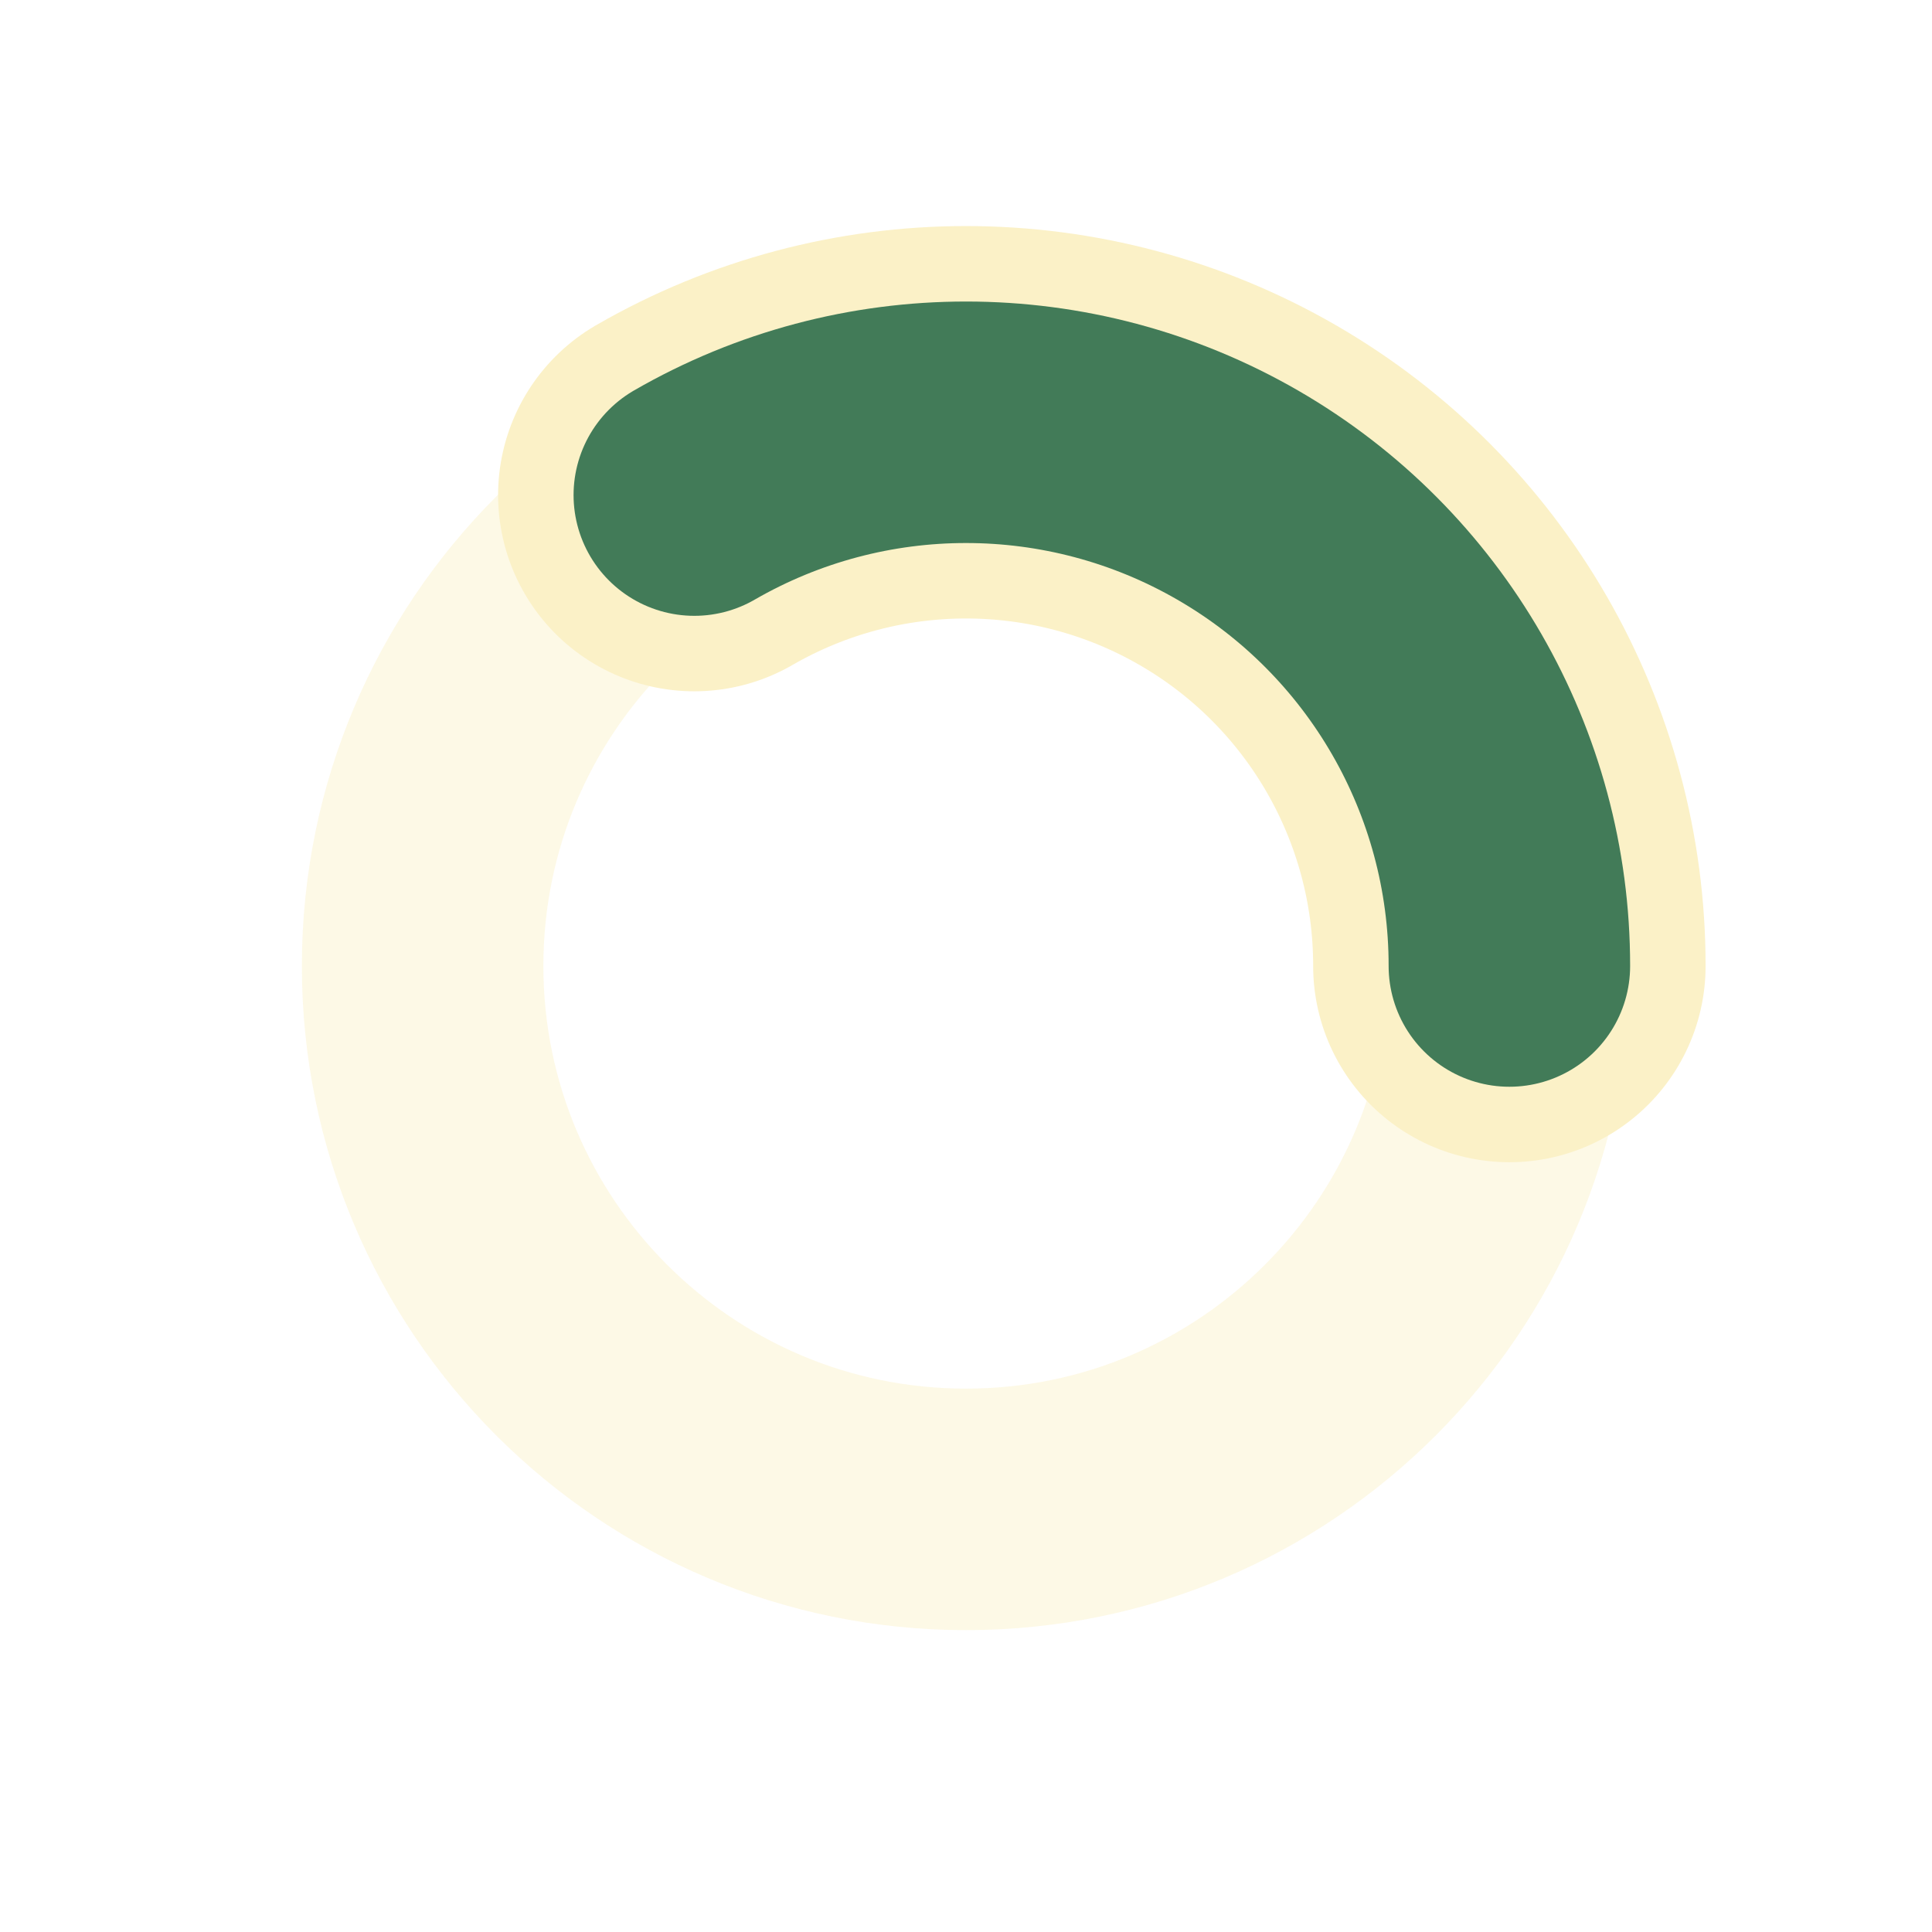
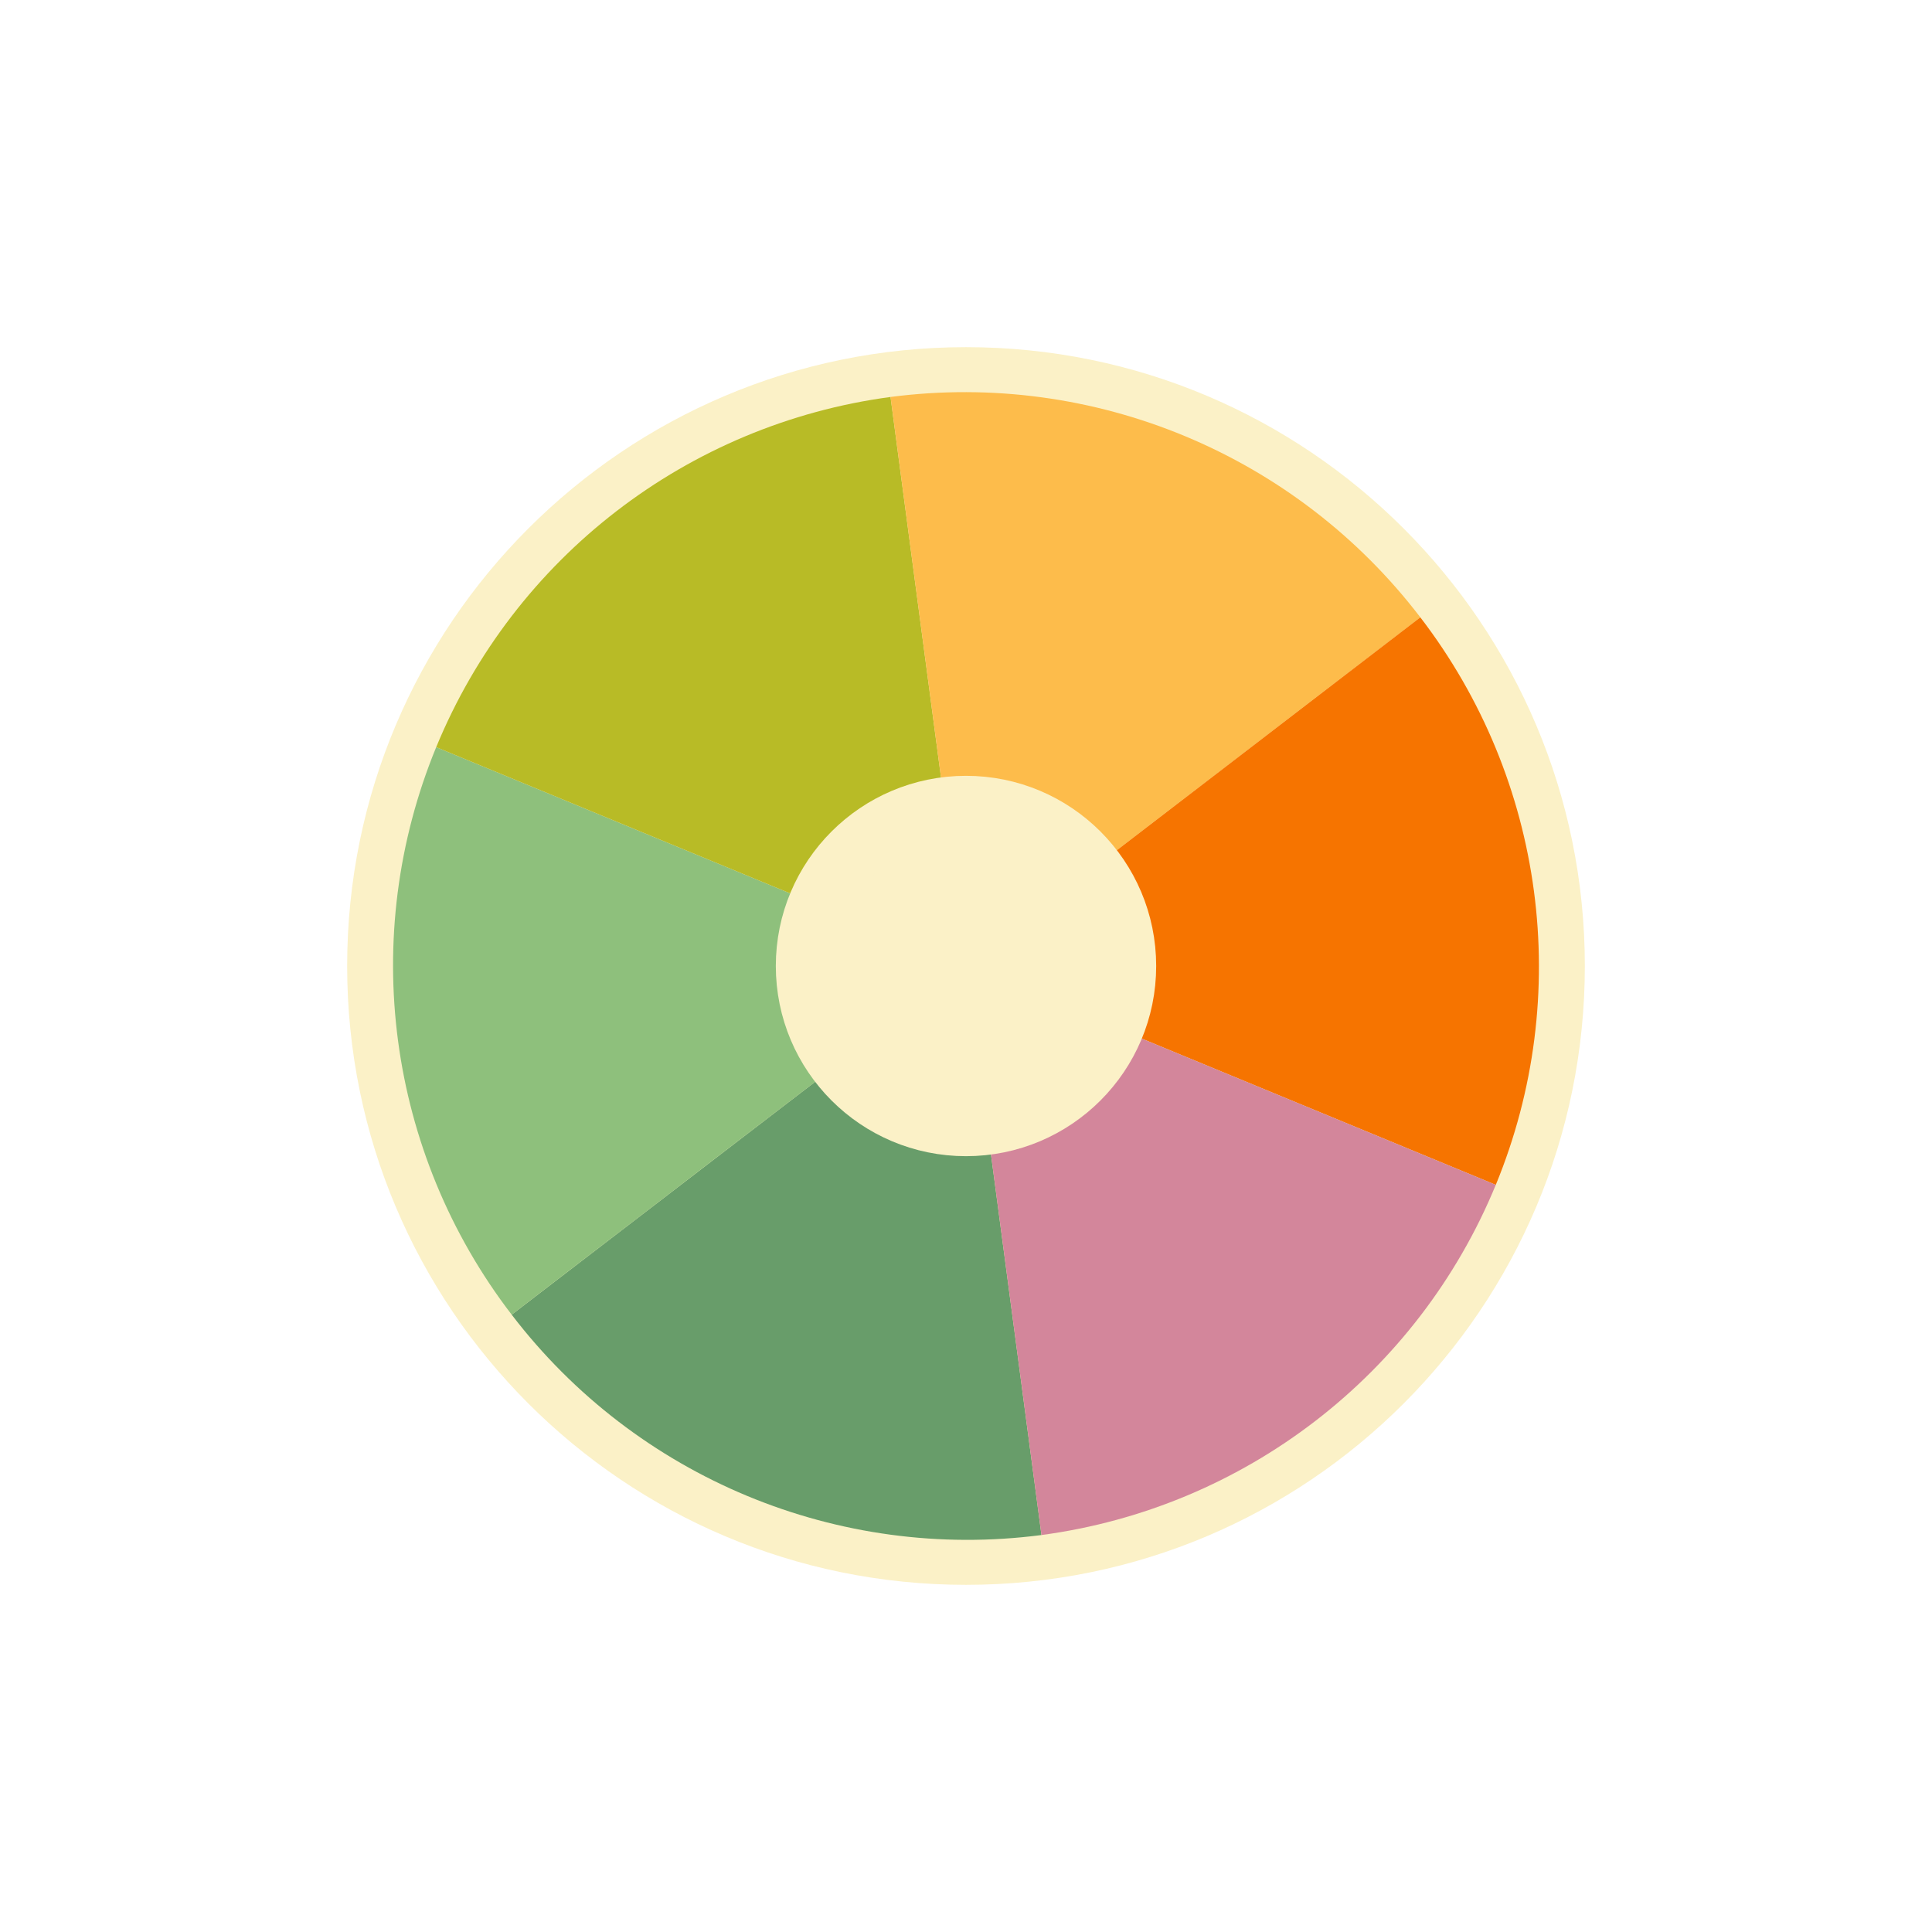
<svg xmlns="http://www.w3.org/2000/svg" viewBox="0 0 128 128" width="128" height="128">
-   <circle cx="64" cy="64" r="36" fill="none" stroke="#fbf1c7" stroke-width="16" opacity="0.45" />
-   <path d="M 46.0 32.8 A 36 36 0 0 1 100.0 64.0" fill="none" stroke="#fbf1c7" stroke-width="26" stroke-linecap="round" />
-   <path d="M 46.0 32.8 A 36 36 0 0 1 100.0 64.0" fill="none" stroke="#427b58" stroke-width="16" stroke-linecap="round" />
+   <circle cx="64" cy="64" r="41" fill="#fbf1c7" />
+   <path d="M 64 64 L 69.0 101.7 A 38 38 0 0 1 33.9 87.1 Z" fill="#689d6a" />
+   <path d="M 64 64 L 33.9 87.1 A 38 38 0 0 1 28.9 49.5 Z" fill="#8ec07c" />
+   <path d="M 64 64 L 28.9 49.5 A 38 38 0 0 1 59.0 26.3 Z" fill="#b8bb26" />
+   <path d="M 64 64 L 59.0 26.3 A 38 38 0 0 1 94.1 40.9 Z" fill="#fdbc4b" />
+   <path d="M 64 64 L 94.1 40.9 A 38 38 0 0 1 99.1 78.5 Z" fill="#f67400" />
+   <path d="M 64 64 L 99.1 78.5 A 38 38 0 0 1 69.0 101.7 Z" fill="#d3869b" />
+   <circle cx="64" cy="64" r="10.6" fill="#fbf1c7" stroke="#fbf1c7" stroke-width="4" />
</svg>
